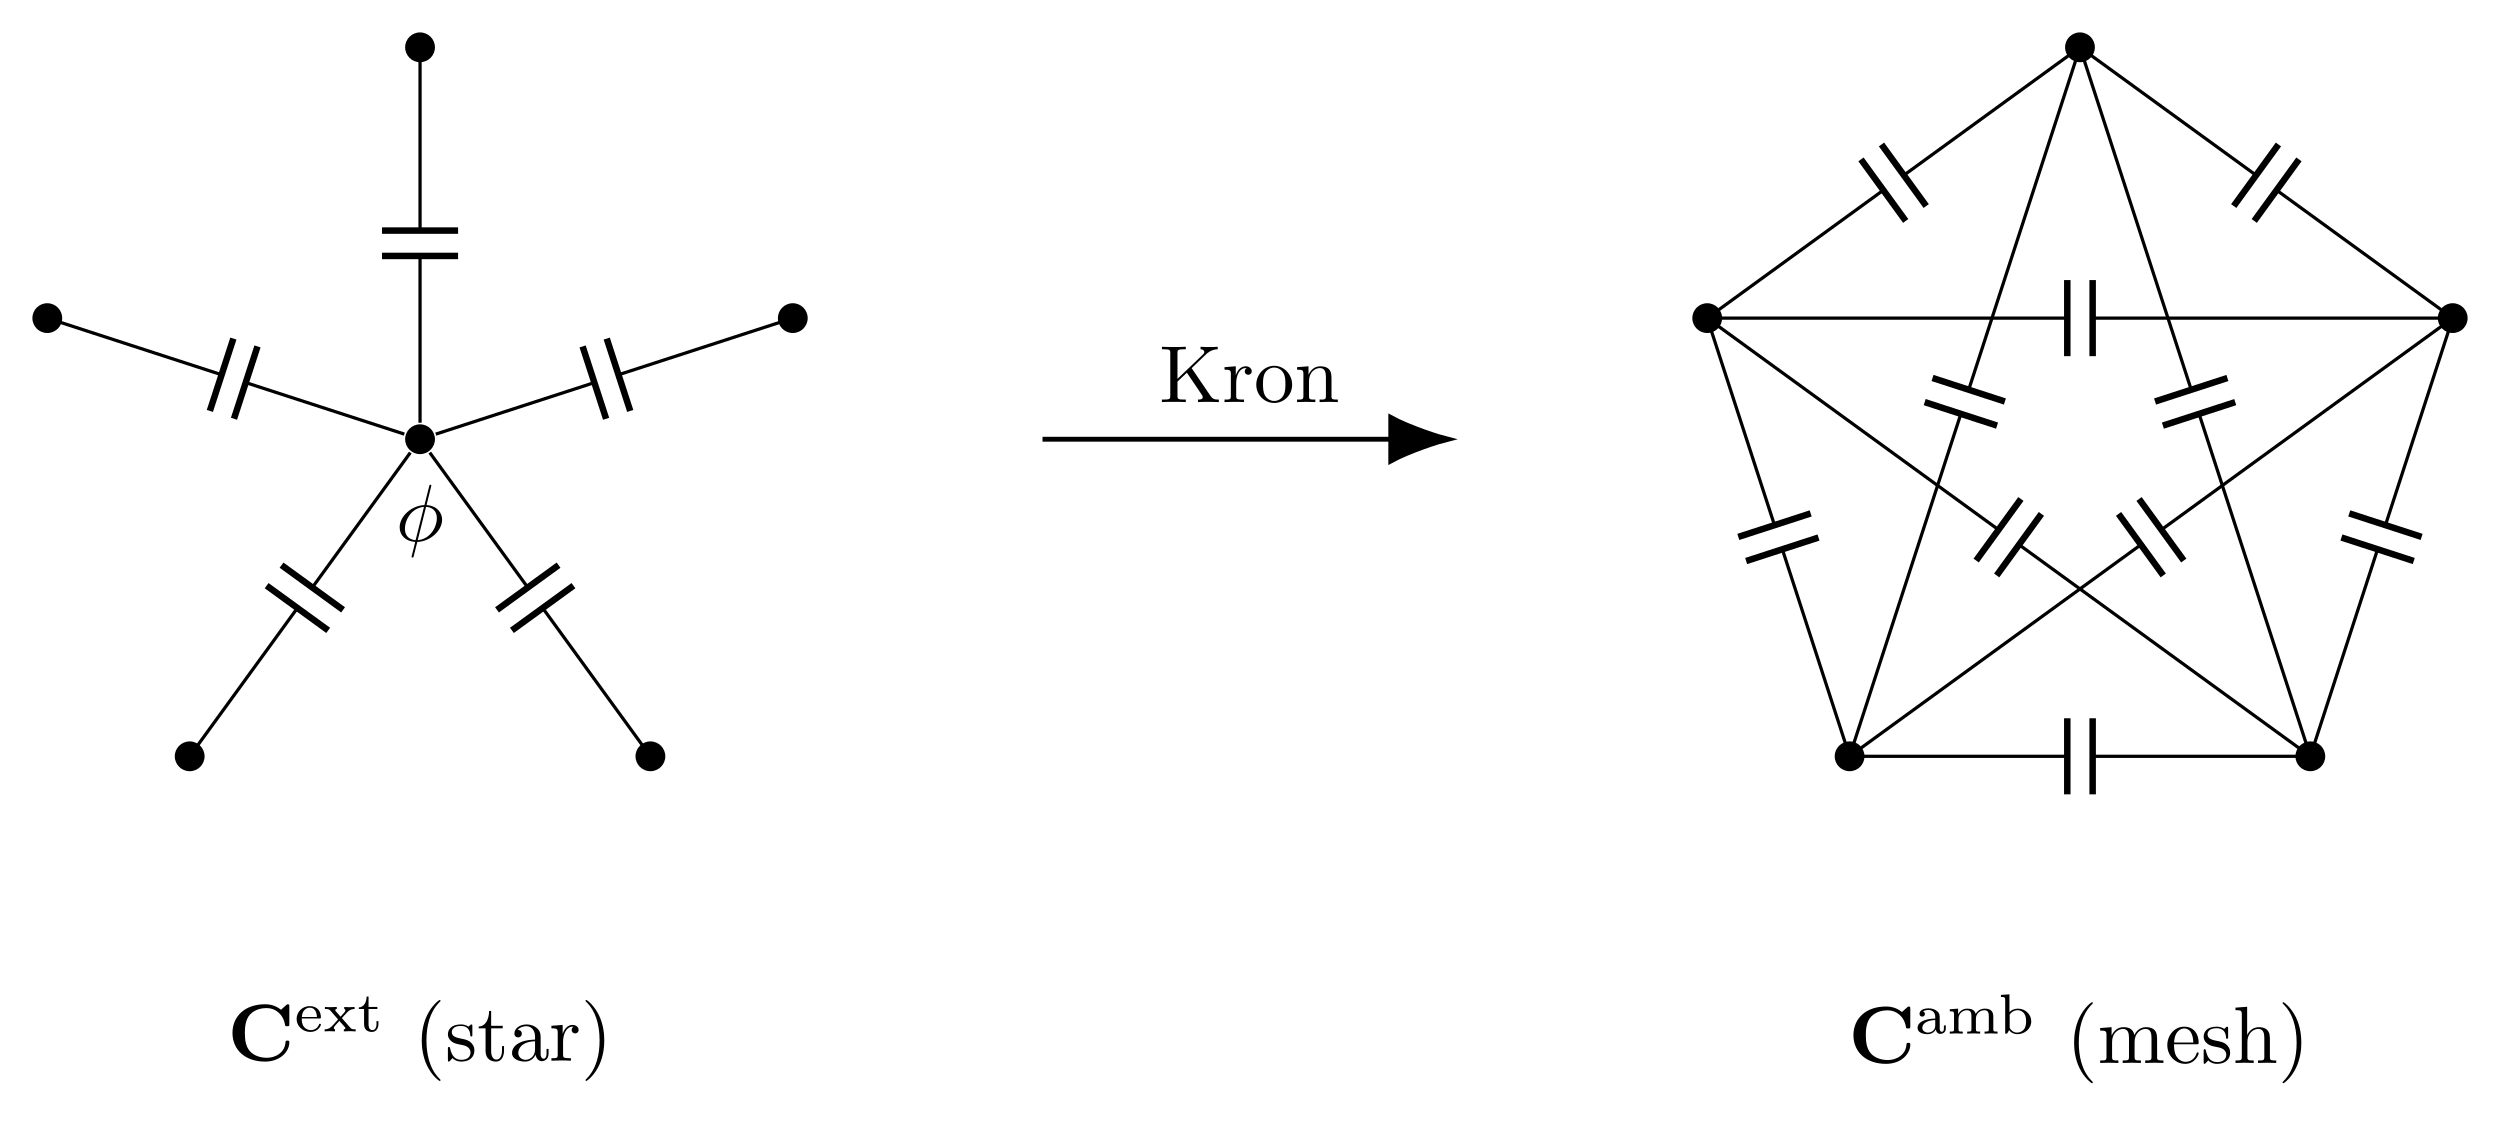
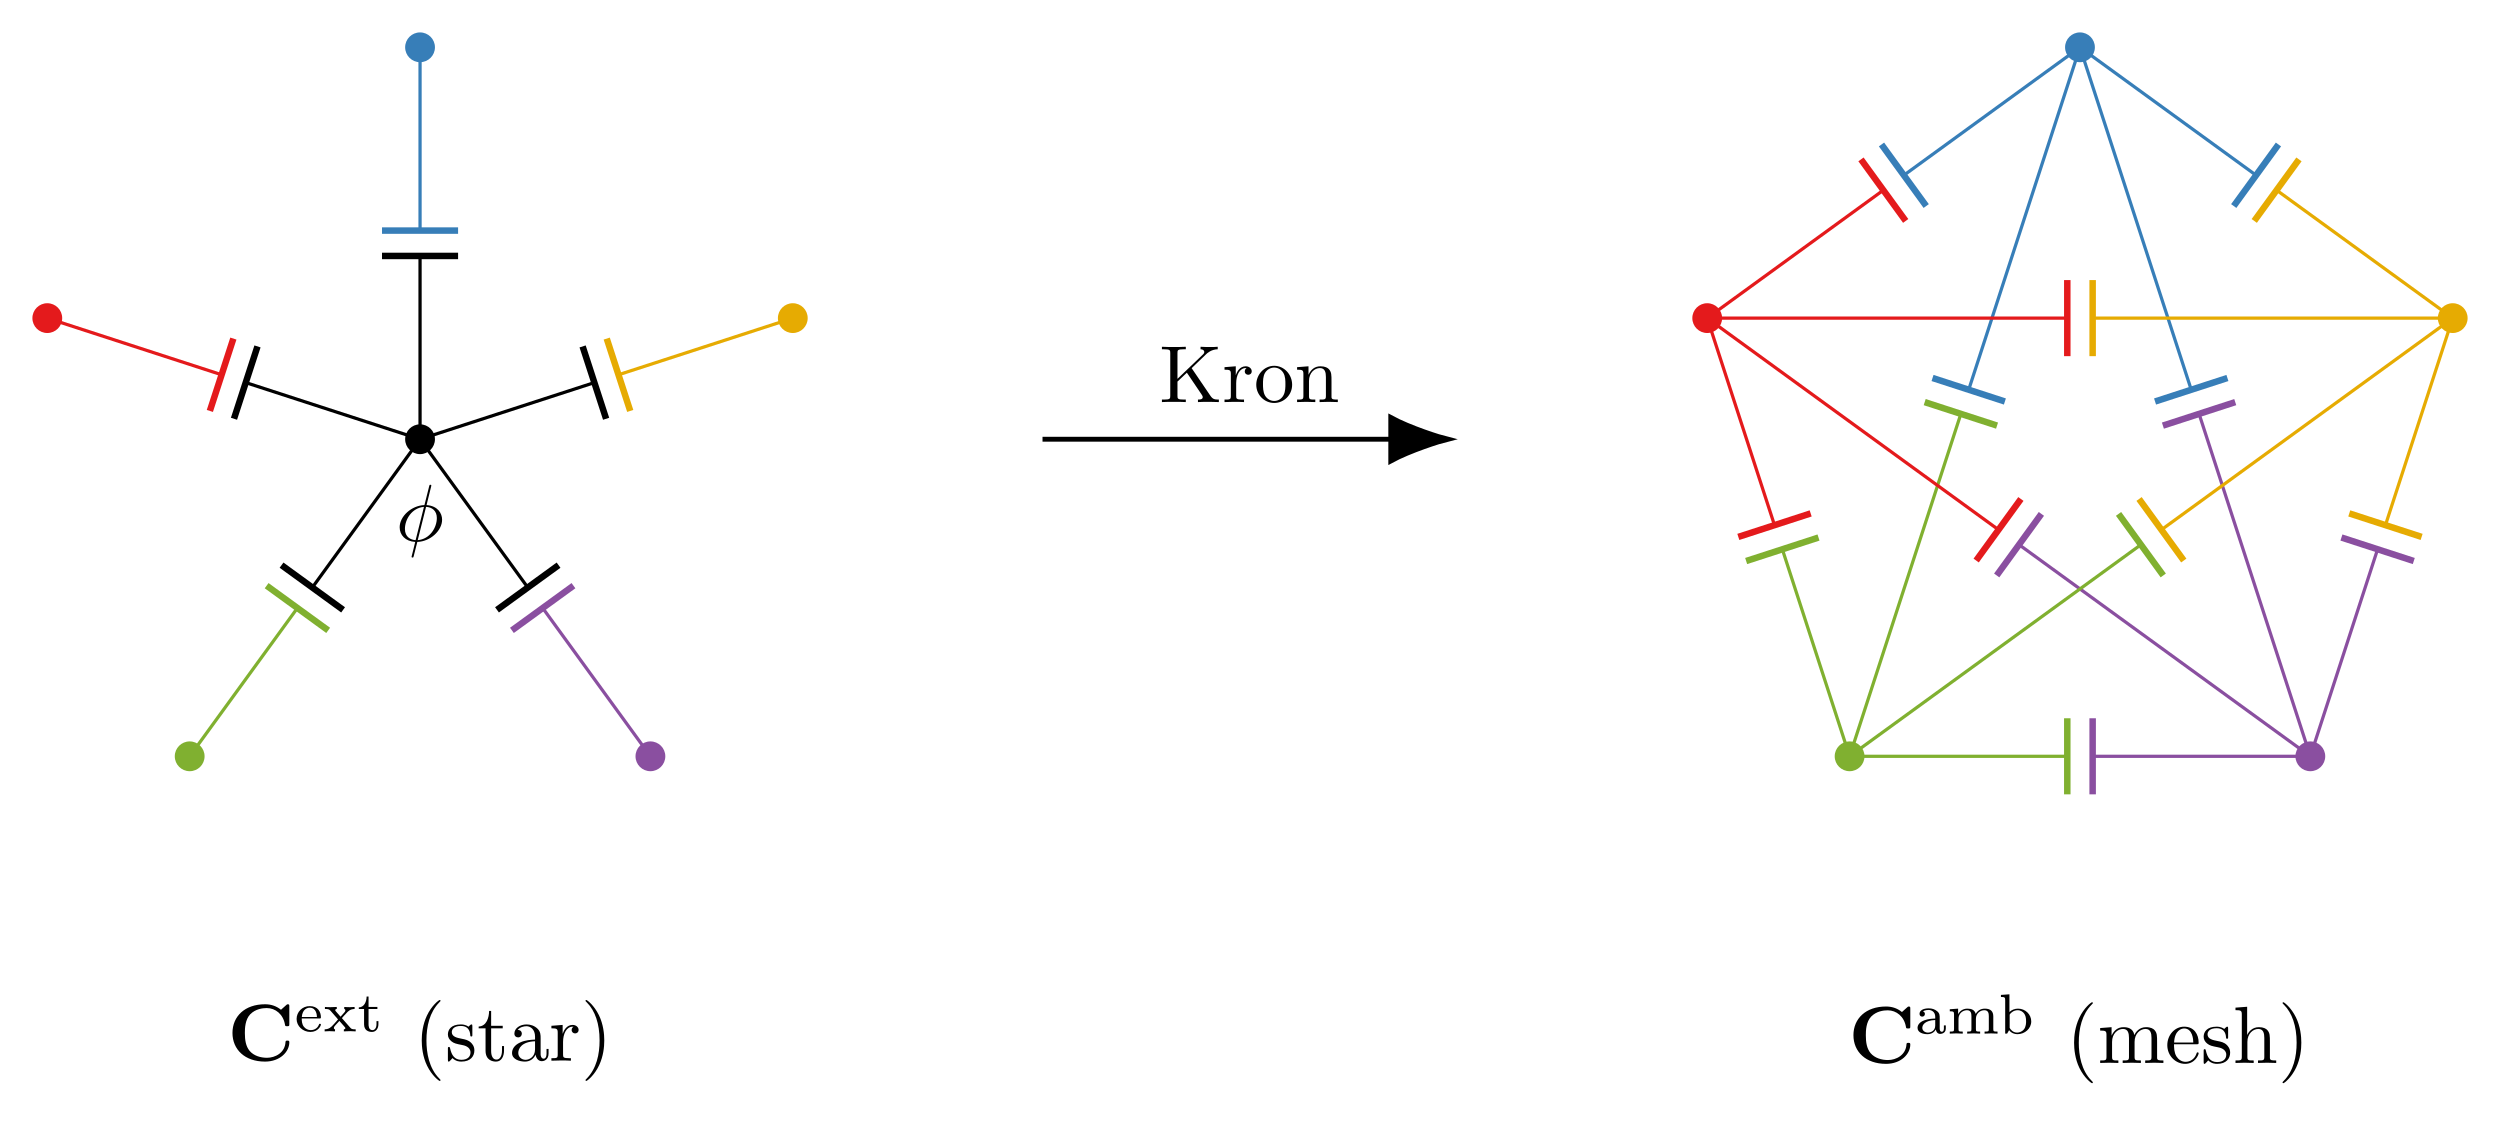
<svg xmlns="http://www.w3.org/2000/svg" xmlns:xlink="http://www.w3.org/1999/xlink" version="1.1" viewBox="0 0 307.389 140.487" class="circuit-svg" role="img" fill="currentColor">
  <defs>
+     <clipPath id="cap-kron-reduction-cp0">
+       <path d="M-118.434-140.17H221.728V29.911H-118.434Z" />
+     </clipPath>
+     <clipPath id="cap-kron-reduction-cp1">
+       <path d="M-118.434 29.911H221.728V199.992H-118.434Z" />
+     </clipPath>
+     <clipPath id="cap-kron-reduction-cp2">
+       <path d="M-185.58 155.76L-80.468-167.751L81.288-115.195L-23.824 208.316Z" />
+     </clipPath>
+     <clipPath id="cap-kron-reduction-cp3">
+       <path d="M-23.824 208.316L81.288-115.195L243.043-62.639L137.931 260.872Z" />
+     </clipPath>
+     <clipPath id="cap-kron-reduction-cp4">
+       <path d="M75.115 311.066L-200.083 111.129L-100.114-26.47L175.083 173.467Z" />
+     </clipPath>
+     <clipPath id="cap-kron-reduction-cp5">
+       <path d="M175.083 173.467L-100.114-26.47L-.146-164.068L275.052 35.868Z" />
+     </clipPath>
+     <clipPath id="cap-kron-reduction-cp6">
+       <path d="M303.376 111.13L28.178 311.066L-71.79 173.467L203.408-26.469Z" />
+     </clipPath>
+     <clipPath id="cap-kron-reduction-cp7">
+       <path d="M203.408-26.469L-71.79 173.467L-171.758 35.868L103.44-164.068Z" />
+     </clipPath>
+     <clipPath id="cap-kron-reduction-cp8">
+       <path d="M183.762-167.751L288.874 155.759L127.119 208.315L22.007-115.195Z" />
+     </clipPath>
+     <clipPath id="cap-kron-reduction-cp9">
+       <path d="M22.007-115.195L127.119 208.315L-34.636 260.871L-139.748-62.639Z" />
+     </clipPath>
+     <clipPath id="cap-kron-reduction-cp10">
+       <path d="M270.459-215.102L470.395 60.096L332.796 160.064L132.86-115.134Z" />
+     </clipPath>
+     <clipPath id="cap-kron-reduction-cp11">
+       <path d="M132.86-115.134L332.796 160.064L195.197 260.033L-4.739-15.165Z" />
+     </clipPath>
+     <clipPath id="cap-kron-reduction-cp12">
+       <path d="M132.382-164.907L455.893-59.795L403.337 101.96L79.826-3.151Z" />
+     </clipPath>
+     <clipPath id="cap-kron-reduction-cp13">
+       <path d="M79.826-3.151L403.337 101.96L350.781 263.716L27.27 158.604Z" />
+     </clipPath>
+     <clipPath id="cap-kron-reduction-cp14">
+       <path d="M55.595-59.795L379.106-164.907L431.661-3.152L108.151 101.96Z" />
+     </clipPath>
+     <clipPath id="cap-kron-reduction-cp15">
+       <path d="M108.151 101.96L431.661-3.152L484.217 158.603L160.707 263.715Z" />
+     </clipPath>
+     <clipPath id="cap-kron-reduction-cp16">
+       <path d="M41.092 60.096L241.028-215.101L378.627-115.133L178.691 160.065Z" />
+     </clipPath>
+     <clipPath id="cap-kron-reduction-cp17">
+       <path d="M178.691 160.065L378.627-115.133L516.226-15.165L316.29 260.033Z" />
+     </clipPath>
+     <clipPath id="cap-kron-reduction-cp18">
+       <path d="M4.352-43.143L327.863-148.26L380.422 13.495L56.911 118.612Z" />
+     </clipPath>
+     <clipPath id="cap-kron-reduction-cp19">
+       <path d="M56.911 118.612L380.422 13.495L432.98 175.25L109.469 280.367Z" />
+     </clipPath>
+     <clipPath id="cap-kron-reduction-cp20">
+       <path d="M9.424 103.679L209.365-171.514L346.962-71.543L147.02 203.65Z" />
+     </clipPath>
+     <clipPath id="cap-kron-reduction-cp21">
+       <path d="M147.02 203.65L346.962-71.543L484.558 28.428L284.617 303.62Z" />
+     </clipPath>
+     <clipPath id="cap-kron-reduction-cp22">
+       <path d="M85.663 209.195V-130.966H255.744V209.195Z" />
+     </clipPath>
+     <clipPath id="cap-kron-reduction-cp23">
+       <path d="M255.744 209.195V-130.966H425.825V209.195Z" />
+     </clipPath>
+     <clipPath id="cap-kron-reduction-cp24">
+       <path d="M85.663 263.073V-77.089H255.744V263.073Z" />
+     </clipPath>
+     <clipPath id="cap-kron-reduction-cp25">
+       <path d="M255.744 263.073V-77.089H425.825V263.073Z" />
+     </clipPath>
+     <clipPath id="cap-kron-reduction-cp26">
+       <path d="M226.871 303.62L26.93 28.428L164.526-71.543L364.468 203.65Z" />
+     </clipPath>
+     <clipPath id="cap-kron-reduction-cp27">
+       <path d="M364.468 203.65L164.526-71.543L302.123-171.514L502.064 103.679Z" />
+     </clipPath>
+     <clipPath id="cap-kron-reduction-cp28">
+       <path d="M402.019 280.367L78.508 175.25L131.066 13.495L454.577 118.612Z" />
+     </clipPath>
+     <clipPath id="cap-kron-reduction-cp29">
+       <path d="M454.577 118.612L131.066 13.495L183.625-148.26L507.136-43.143Z" />
+     </clipPath>
    <path id="cap-kron-reduction-g3-1" d="M3.297 2.39C3.297 2.361 3.297 2.341 3.127 2.171C1.882 .916 1.564-.966 1.564-2.49C1.564-4.223 1.942-5.956 3.167-7.201C3.297-7.321 3.297-7.341 3.297-7.37C3.297-7.44 3.257-7.47 3.197-7.47C3.098-7.47 2.201-6.793 1.614-5.528C1.106-4.432 .986-3.327 .986-2.49C.986-1.713 1.096-.508 1.643 .618C2.241 1.843 3.098 2.49 3.197 2.49C3.257 2.49 3.297 2.46 3.297 2.39Z" />
    <path id="cap-kron-reduction-g3-2" d="M2.878-2.49C2.878-3.267 2.769-4.472 2.221-5.598C1.623-6.823 .767-7.47 .667-7.47C.608-7.47 .568-7.43 .568-7.37C.568-7.341 .568-7.321 .757-7.141C1.733-6.155 2.301-4.572 2.301-2.49C2.301-.787 1.932 .966 .697 2.221C.568 2.341 .568 2.361 .568 2.39C.568 2.45 .608 2.49 .667 2.49C.767 2.49 1.663 1.813 2.251 .548C2.759-.548 2.878-1.653 2.878-2.49Z" />
    <path id="cap-kron-reduction-g3-3" d="M3.984-4.173L5.777-5.896C5.856-5.976 6.384-6.484 7.191-6.494V-6.803C6.932-6.773 6.613-6.773 6.345-6.773C5.986-6.773 5.418-6.773 5.08-6.803V-6.494C5.478-6.484 5.538-6.255 5.538-6.165C5.538-6.006 5.438-5.906 5.358-5.837L2.241-2.859V-6.026C2.241-6.384 2.261-6.494 3.028-6.494H3.267V-6.803C2.918-6.773 2.181-6.773 1.803-6.773S.677-6.773 .329-6.803V-6.494H.568C1.335-6.494 1.355-6.384 1.355-6.026V-.777C1.355-.418 1.335-.309 .568-.309H.329V0C.677-.03 1.414-.03 1.793-.03S2.918-.03 3.267 0V-.309H3.028C2.261-.309 2.241-.418 2.241-.777V-2.52L3.396-3.615L5.199-.946C5.259-.857 5.349-.727 5.349-.608C5.349-.309 4.96-.309 4.761-.309V0C5.109-.03 5.807-.03 6.185-.03C6.534-.03 6.912-.02 7.331 0V-.309C6.793-.309 6.584-.349 6.285-.787L3.984-4.173Z" />
    <path id="cap-kron-reduction-g3-4" d="M3.317-.757C3.357-.359 3.625 .06 4.094 .06C4.303 .06 4.91-.08 4.91-.886V-1.444H4.661V-.886C4.661-.309 4.412-.249 4.303-.249C3.974-.249 3.934-.697 3.934-.747V-2.739C3.934-3.157 3.934-3.546 3.576-3.914C3.187-4.303 2.689-4.462 2.211-4.462C1.394-4.462 .707-3.994 .707-3.337C.707-3.038 .906-2.868 1.165-2.868C1.444-2.868 1.623-3.068 1.623-3.327C1.623-3.446 1.574-3.775 1.116-3.785C1.384-4.133 1.872-4.243 2.191-4.243C2.679-4.243 3.247-3.855 3.247-2.968V-2.6C2.739-2.57 2.042-2.54 1.414-2.241C.667-1.902 .418-1.384 .418-.946C.418-.139 1.384 .11 2.012 .11C2.669 .11 3.127-.289 3.317-.757ZM3.247-2.39V-1.394C3.247-.448 2.53-.11 2.082-.11C1.594-.11 1.185-.458 1.185-.956C1.185-1.504 1.604-2.331 3.247-2.39Z" />
    <path id="cap-kron-reduction-g3-5" d="M1.116-2.51C1.175-3.994 2.012-4.243 2.351-4.243C3.376-4.243 3.476-2.898 3.476-2.51H1.116ZM1.106-2.301H3.884C4.104-2.301 4.133-2.301 4.133-2.51C4.133-3.496 3.596-4.462 2.351-4.462C1.195-4.462 .279-3.436 .279-2.191C.279-.857 1.325 .11 2.47 .11C3.685 .11 4.133-.996 4.133-1.185C4.133-1.285 4.054-1.305 4.004-1.305C3.914-1.305 3.894-1.245 3.874-1.165C3.526-.139 2.629-.139 2.53-.139C2.032-.139 1.633-.438 1.404-.807C1.106-1.285 1.106-1.942 1.106-2.301Z" />
    <path id="cap-kron-reduction-g3-6" d="M1.096-.757C1.096-.309 .986-.309 .319-.309V0C.667-.01 1.175-.03 1.444-.03C1.703-.03 2.221-.01 2.56 0V-.309C1.892-.309 1.783-.309 1.783-.757V-2.59C1.783-3.625 2.49-4.183 3.127-4.183C3.755-4.183 3.864-3.645 3.864-3.078V-.757C3.864-.309 3.755-.309 3.088-.309V0C3.436-.01 3.944-.03 4.213-.03C4.472-.03 4.99-.01 5.329 0V-.309C4.811-.309 4.562-.309 4.552-.608V-2.51C4.552-3.366 4.552-3.675 4.243-4.034C4.104-4.203 3.775-4.402 3.197-4.402C2.361-4.402 1.922-3.805 1.753-3.426V-6.912L.319-6.803V-6.494C1.016-6.494 1.096-6.424 1.096-5.936V-.757Z" />
    <path id="cap-kron-reduction-g3-7" d="M1.096-3.426V-.757C1.096-.309 .986-.309 .319-.309V0C.667-.01 1.175-.03 1.444-.03C1.703-.03 2.221-.01 2.56 0V-.309C1.892-.309 1.783-.309 1.783-.757V-2.59C1.783-3.625 2.49-4.183 3.127-4.183C3.755-4.183 3.864-3.645 3.864-3.078V-.757C3.864-.309 3.755-.309 3.088-.309V0C3.436-.01 3.944-.03 4.213-.03C4.472-.03 4.99-.01 5.329 0V-.309C4.661-.309 4.552-.309 4.552-.757V-2.59C4.552-3.625 5.259-4.183 5.896-4.183C6.524-4.183 6.633-3.645 6.633-3.078V-.757C6.633-.309 6.524-.309 5.856-.309V0C6.205-.01 6.713-.03 6.982-.03C7.241-.03 7.759-.01 8.097 0V-.309C7.58-.309 7.331-.309 7.321-.608V-2.51C7.321-3.366 7.321-3.675 7.012-4.034C6.872-4.203 6.544-4.402 5.966-4.402C5.129-4.402 4.691-3.805 4.522-3.426C4.382-4.293 3.645-4.402 3.197-4.402C2.47-4.402 2.002-3.974 1.723-3.357V-4.402L.319-4.293V-3.984C1.016-3.984 1.096-3.914 1.096-3.426Z" />
    <path id="cap-kron-reduction-g3-8" d="M1.096-3.426V-.757C1.096-.309 .986-.309 .319-.309V0C.667-.01 1.175-.03 1.444-.03C1.703-.03 2.221-.01 2.56 0V-.309C1.892-.309 1.783-.309 1.783-.757V-2.59C1.783-3.625 2.49-4.183 3.127-4.183C3.755-4.183 3.864-3.645 3.864-3.078V-.757C3.864-.309 3.755-.309 3.088-.309V0C3.436-.01 3.944-.03 4.213-.03C4.472-.03 4.99-.01 5.329 0V-.309C4.811-.309 4.562-.309 4.552-.608V-2.51C4.552-3.366 4.552-3.675 4.243-4.034C4.104-4.203 3.775-4.402 3.197-4.402C2.47-4.402 2.002-3.974 1.723-3.357V-4.402L.319-4.293V-3.984C1.016-3.984 1.096-3.914 1.096-3.426Z" />
    <path id="cap-kron-reduction-g3-9" d="M4.691-2.131C4.691-3.406 3.695-4.462 2.49-4.462C1.245-4.462 .279-3.376 .279-2.131C.279-.847 1.315 .11 2.48 .11C3.685 .11 4.691-.867 4.691-2.131ZM2.49-.139C2.062-.139 1.623-.349 1.355-.807C1.106-1.245 1.106-1.853 1.106-2.211C1.106-2.6 1.106-3.137 1.345-3.576C1.614-4.034 2.082-4.243 2.48-4.243C2.918-4.243 3.347-4.024 3.606-3.596S3.864-2.59 3.864-2.211C3.864-1.853 3.864-1.315 3.645-.876C3.426-.428 2.988-.139 2.49-.139Z" />
    <path id="cap-kron-reduction-g3-10" d="M1.663-3.307V-4.402L.279-4.293V-3.984C.976-3.984 1.056-3.914 1.056-3.426V-.757C1.056-.309 .946-.309 .279-.309V0C.667-.01 1.135-.03 1.414-.03C1.813-.03 2.281-.03 2.679 0V-.309H2.47C1.733-.309 1.713-.418 1.713-.777V-2.311C1.713-3.297 2.131-4.183 2.888-4.183C2.958-4.183 2.978-4.183 2.998-4.173C2.968-4.163 2.769-4.044 2.769-3.785C2.769-3.506 2.978-3.357 3.197-3.357C3.376-3.357 3.625-3.476 3.625-3.795S3.317-4.402 2.888-4.402C2.161-4.402 1.803-3.735 1.663-3.307Z" />
    <path id="cap-kron-reduction-g3-11" d="M2.072-1.932C2.291-1.892 3.108-1.733 3.108-1.016C3.108-.508 2.759-.11 1.982-.11C1.145-.11 .787-.677 .598-1.524C.568-1.653 .558-1.693 .458-1.693C.329-1.693 .329-1.623 .329-1.444V-.129C.329 .04 .329 .11 .438 .11C.488 .11 .498 .1 .687-.09C.707-.11 .707-.129 .886-.319C1.325 .1 1.773 .11 1.982 .11C3.127 .11 3.586-.558 3.586-1.275C3.586-1.803 3.287-2.102 3.167-2.221C2.839-2.54 2.45-2.619 2.032-2.699C1.474-2.809 .807-2.938 .807-3.516C.807-3.864 1.066-4.273 1.922-4.273C3.018-4.273 3.068-3.376 3.088-3.068C3.098-2.978 3.187-2.978 3.207-2.978C3.337-2.978 3.337-3.028 3.337-3.217V-4.223C3.337-4.392 3.337-4.462 3.227-4.462C3.177-4.462 3.157-4.462 3.028-4.343C2.998-4.303 2.898-4.213 2.859-4.183C2.48-4.462 2.072-4.462 1.922-4.462C.707-4.462 .329-3.795 .329-3.237C.329-2.888 .488-2.61 .757-2.39C1.076-2.131 1.355-2.072 2.072-1.932Z" />
    <path id="cap-kron-reduction-g3-12" d="M1.723-3.984H3.147V-4.293H1.723V-6.125H1.474C1.464-5.309 1.165-4.243 .189-4.203V-3.984H1.036V-1.235C1.036-.01 1.962 .11 2.321 .11C3.028 .11 3.307-.598 3.307-1.235V-1.803H3.058V-1.255C3.058-.518 2.759-.139 2.39-.139C1.723-.139 1.723-1.046 1.723-1.215V-3.984Z" />
    <path id="cap-kron-reduction-g2-1" d="M3.109-1.868C3.109-2.237 3.109-2.502 2.788-2.76C2.502-2.997 2.168-3.109 1.756-3.109C1.094-3.109 .627-2.858 .627-2.433C.627-2.209 .781-2.091 .962-2.091C1.15-2.091 1.289-2.23 1.289-2.419C1.289-2.537 1.234-2.683 1.046-2.739C1.296-2.913 1.701-2.913 1.742-2.913C2.133-2.913 2.558-2.656 2.558-2.07V-1.854C2.175-1.84 1.715-1.819 1.206-1.631C.579-1.401 .383-1.018 .383-.704C.383-.105 1.108 .07 1.603 .07C2.161 .07 2.488-.244 2.635-.516C2.663-.23 2.851 .035 3.171 .035C3.185 .035 3.861 .035 3.861-.627V-1.011H3.624V-.634C3.624-.565 3.624-.23 3.367-.23S3.109-.558 3.109-.648V-1.868ZM2.558-.983C2.558-.314 1.973-.125 1.659-.125C1.303-.125 .969-.362 .969-.704C.969-1.087 1.303-1.624 2.558-1.673V-.983Z" />
    <path id="cap-kron-reduction-g2-2" d="M1.387-4.837L.342-4.761V-4.51C.815-4.51 .864-4.454 .864-4.105V0H1.101L1.345-.425C1.61-.077 1.993 .07 2.363 .07C3.283 .07 4.07-.62 4.07-1.506C4.07-2.356 3.353-3.074 2.439-3.074C2.021-3.074 1.638-2.906 1.387-2.656V-4.837ZM1.415-2.335C1.61-2.656 1.986-2.879 2.405-2.879C2.795-2.879 3.074-2.656 3.213-2.446C3.353-2.244 3.436-1.973 3.436-1.512C3.436-1.352 3.436-.829 3.15-.502C2.872-.188 2.53-.125 2.328-.125C1.77-.125 1.492-.565 1.415-.711V-2.335Z" />
    <path id="cap-kron-reduction-g2-3" d="M3.067-1.589C3.213-1.589 3.262-1.589 3.262-1.742C3.262-2.356 2.92-3.109 1.882-3.109C.969-3.109 .272-2.384 .272-1.526C.272-.641 1.046 .07 1.973 .07C2.913 .07 3.262-.683 3.262-.836C3.262-.864 3.248-.934 3.143-.934C3.053-.934 3.039-.892 3.018-.822C2.802-.258 2.272-.153 2.021-.153C1.694-.153 1.38-.3 1.171-.565C.913-.892 .906-1.317 .906-1.589H3.067ZM.913-1.77C.99-2.753 1.617-2.913 1.882-2.913C2.739-2.913 2.767-1.945 2.774-1.77H.913Z" />
    <path id="cap-kron-reduction-g2-4" d="M5.729-2.112C5.729-2.718 5.43-3.074 4.684-3.074C4.133-3.074 3.757-2.774 3.569-2.426C3.429-2.92 3.053-3.074 2.544-3.074C1.973-3.074 1.603-2.76 1.408-2.398H1.401V-3.074L.376-2.997V-2.746C.843-2.746 .899-2.697 .899-2.356V-.551C.899-.251 .829-.251 .376-.251V0C.39 0 .878-.028 1.171-.028C1.429-.028 1.91-.007 1.973 0V-.251C1.519-.251 1.45-.251 1.45-.551V-1.805C1.45-2.537 2.028-2.879 2.488-2.879C2.976-2.879 3.039-2.495 3.039-2.14V-.551C3.039-.251 2.969-.251 2.516-.251V0C2.53 0 3.018-.028 3.311-.028C3.569-.028 4.05-.007 4.112 0V-.251C3.659-.251 3.59-.251 3.59-.551V-1.805C3.59-2.537 4.168-2.879 4.628-2.879C5.116-2.879 5.179-2.495 5.179-2.14V-.551C5.179-.251 5.109-.251 4.656-.251V0C4.67 0 5.158-.028 5.451-.028C5.708-.028 6.189-.007 6.252 0V-.251C5.799-.251 5.729-.251 5.729-.551V-2.112Z" />
    <path id="cap-kron-reduction-g2-5" d="M1.401-2.753H2.488V-3.004H1.401V-4.287H1.164C1.157-3.659 .871-2.969 .202-2.948V-2.753H.85V-.871C.85-.091 1.436 .07 1.826 .07C2.293 .07 2.614-.328 2.614-.878V-1.262H2.377V-.885C2.377-.411 2.154-.153 1.882-.153C1.401-.153 1.401-.739 1.401-.864V-2.753Z" />
    <path id="cap-kron-reduction-g2-6" d="M2.363-1.561C2.356-1.568 2.307-1.624 2.307-1.631C2.307-1.652 2.767-2.147 2.83-2.209C3.074-2.481 3.318-2.746 3.868-2.753V-3.004C3.673-2.99 3.471-2.976 3.283-2.976C3.074-2.976 2.802-2.983 2.593-3.004V-2.753C2.711-2.732 2.732-2.656 2.732-2.593C2.732-2.579 2.732-2.474 2.628-2.356L2.14-1.805L1.561-2.467C1.492-2.544 1.485-2.579 1.485-2.607C1.485-2.711 1.582-2.753 1.673-2.753V-3.004C1.415-2.983 1.15-2.976 .892-2.976C.683-2.976 .418-2.983 .216-3.004V-2.753C.537-2.753 .718-2.753 .899-2.544L1.77-1.54C1.777-1.533 1.826-1.478 1.826-1.471C1.826-1.45 1.303-.878 1.234-.802C.976-.523 .739-.265 .181-.251V0C.39-.014 .544-.028 .76-.028C.969-.028 1.248-.021 1.457 0V-.251C1.373-.265 1.317-.314 1.317-.411C1.317-.544 1.394-.634 1.506-.753L1.993-1.289L2.6-.599C2.732-.453 2.732-.439 2.732-.397C2.732-.258 2.572-.251 2.544-.251V0C2.607-.007 3.109-.028 3.332-.028S3.778-.021 4.001 0V-.251C3.534-.251 3.478-.293 3.318-.474L2.363-1.561Z" />
    <path id="cap-kron-reduction-g1-1" d="M7.629-6.663C7.629-6.852 7.629-6.942 7.45-6.942C7.36-6.942 7.341-6.922 7.261-6.852L6.603-6.265C5.986-6.763 5.319-6.942 4.641-6.942C2.161-6.942 .637-5.458 .637-3.416S2.161 .11 4.641 .11C6.504 .11 7.629-1.116 7.629-2.261C7.629-2.46 7.56-2.47 7.39-2.47C7.261-2.47 7.171-2.47 7.161-2.301C7.092-.966 5.886-.359 4.88-.359C4.104-.359 3.267-.598 2.749-1.205C2.281-1.773 2.161-2.52 2.161-3.416C2.161-3.974 2.191-5.05 2.819-5.707C3.466-6.364 4.333-6.474 4.851-6.474C5.926-6.474 6.872-5.717 7.092-4.452C7.121-4.263 7.131-4.243 7.36-4.243C7.619-4.243 7.629-4.263 7.629-4.522V-6.663Z" />
    <path id="cap-kron-reduction-g0-1" d="M4.353-6.673C4.353-6.693 4.382-6.803 4.382-6.813S4.382-6.912 4.263-6.912C4.163-6.912 4.153-6.882 4.113-6.713L3.536-4.412C1.952-4.362 .488-3.038 .488-1.683C.488-.737 1.185 .05 2.4 .12C2.321 .428 2.251 .747 2.171 1.056C2.052 1.524 1.952 1.902 1.952 1.932C1.952 2.032 2.022 2.042 2.072 2.042S2.141 2.032 2.171 2.002C2.191 1.982 2.251 1.743 2.281 1.604L2.659 .12C4.263 .07 5.707-1.275 5.707-2.61C5.707-3.396 5.179-4.313 3.795-4.412L4.353-6.673ZM2.45-.1C1.853-.129 1.135-.478 1.135-1.474C1.135-2.669 1.992-4.064 3.476-4.193L2.45-.1ZM3.735-4.193C4.492-4.153 5.06-3.695 5.06-2.819C5.06-1.643 4.203-.219 2.709-.1L3.735-4.193Z" />
  </defs>
  <g id="cap-kron-reduction-page1">
+     <path d="M53.479 5.817C53.479 4.805 52.659 3.985 51.647 3.985S49.815 4.805 49.815 5.817C49.815 6.828 50.635 7.648 51.647 7.648S53.479 6.828 53.479 5.817Z" fill="#377eb8" />
+     <path d="M7.647 39.115C7.647 38.103 6.827 37.283 5.816 37.283C4.804 37.283 3.984 38.103 3.984 39.115C3.984 40.126 4.804 40.946 5.816 40.946C6.827 40.946 7.647 40.126 7.647 39.115Z" fill="#e41a1c" />
+     <path d="M25.154 92.992C25.154 91.98 24.334 91.16 23.322 91.16C22.311 91.16 21.49 91.98 21.49 92.992C21.49 94.004 22.311 94.824 23.322 94.824C24.334 94.824 25.154 94.004 25.154 92.992Z" fill="#80b030" />
+     <path d="M81.804 92.992C81.804 91.98 80.983 91.16 79.972 91.16C78.96 91.16 78.14 91.98 78.14 92.992C78.14 94.004 78.96 94.824 79.972 94.824C80.983 94.824 81.804 94.004 81.804 92.992Z" fill="#8a4fa0" />
+     <path d="M99.31 39.115C99.31 38.103 98.49 37.283 97.478 37.283C96.467 37.283 95.647 38.103 95.647 39.115C95.647 40.126 96.467 40.946 97.478 40.946C98.49 40.946 99.31 40.126 99.31 39.115Z" fill="#e6ab02" />
+     <g clip-path="url(#cap-kron-reduction-cp0)">
+       <path d="M51.647 5.817V28.352M51.647 31.47V54.006" stroke="#377eb8" fill="none" stroke-width=".399" stroke-miterlimit="10" />
+       <path d="M56.324 28.352H46.97M56.324 31.47H46.97" stroke="#377eb8" fill="none" stroke-width=".797" stroke-miterlimit="10" />
+     </g>
+     <g clip-path="url(#cap-kron-reduction-cp1)">
+       <path d="M51.647 5.817V28.352M51.647 31.47V54.006" stroke="currentColor" fill="none" stroke-width=".399" stroke-miterlimit="10" />
+       <path d="M56.324 28.352H46.97M56.324 31.47H46.97" stroke="currentColor" fill="none" stroke-width=".797" stroke-miterlimit="10" />
+     </g>
+     <g clip-path="url(#cap-kron-reduction-cp2)">
+       <path d="M5.816 39.115L27.249 46.079M30.214 47.042L51.647 54.006" stroke="#e41a1c" fill="none" stroke-width=".399" stroke-miterlimit="10" />
+       <path d="M28.694 41.63L25.803 50.527M31.659 42.594L28.769 51.49" stroke="#e41a1c" fill="none" stroke-width=".797" stroke-miterlimit="10" />
+     </g>
+     <g clip-path="url(#cap-kron-reduction-cp3)">
+       <path d="M5.816 39.115L27.249 46.079M30.214 47.042L51.647 54.006" stroke="currentColor" fill="none" stroke-width=".399" stroke-miterlimit="10" />
+       <path d="M28.694 41.63L25.803 50.527M31.659 42.594L28.769 51.49" stroke="currentColor" fill="none" stroke-width=".797" stroke-miterlimit="10" />
+     </g>
+     <g clip-path="url(#cap-kron-reduction-cp4)">
+       <path d="M23.322 92.992L36.568 74.76M38.401 72.238L51.647 54.006" stroke="#80b030" fill="none" stroke-width=".399" stroke-miterlimit="10" />
+       <path d="M32.784 72.011L40.352 77.509M34.617 69.489L42.185 74.987" stroke="#80b030" fill="none" stroke-width=".797" stroke-miterlimit="10" />
+     </g>
+     <g clip-path="url(#cap-kron-reduction-cp5)">
+       <path d="M23.322 92.992L36.568 74.76M38.401 72.238L51.647 54.006" stroke="currentColor" fill="none" stroke-width=".399" stroke-miterlimit="10" />
+       <path d="M32.784 72.011L40.352 77.509M34.617 69.489L42.185 74.987" stroke="currentColor" fill="none" stroke-width=".797" stroke-miterlimit="10" />
+     </g>
+     <g clip-path="url(#cap-kron-reduction-cp6)">
+       <path d="M79.972 92.992L66.726 74.76M64.893 72.238L51.647 54.006" stroke="#8a4fa0" fill="none" stroke-width=".399" stroke-miterlimit="10" />
+       <path d="M62.942 77.509L70.51 72.011M61.109 74.987L68.677 69.489" stroke="#8a4fa0" fill="none" stroke-width=".797" stroke-miterlimit="10" />
+     </g>
+     <g clip-path="url(#cap-kron-reduction-cp7)">
+       <path d="M79.972 92.992L66.726 74.76M64.893 72.238L51.647 54.006" stroke="currentColor" fill="none" stroke-width=".399" stroke-miterlimit="10" />
+       <path d="M62.942 77.509L70.51 72.011M61.109 74.987L68.677 69.489" stroke="currentColor" fill="none" stroke-width=".797" stroke-miterlimit="10" />
+     </g>
+     <g clip-path="url(#cap-kron-reduction-cp8)">
+       <path d="M97.478 39.115L76.045 46.079M73.08 47.042L51.647 54.006" stroke="#e6ab02" fill="none" stroke-width=".399" stroke-miterlimit="10" />
+       <path d="M77.491 50.527L74.6 41.63M74.525 51.49L71.635 42.594" stroke="#e6ab02" fill="none" stroke-width=".797" stroke-miterlimit="10" />
+     </g>
+     <g clip-path="url(#cap-kron-reduction-cp9)">
+       <path d="M97.478 39.115L76.045 46.079M73.08 47.042L51.647 54.006" stroke="currentColor" fill="none" stroke-width=".399" stroke-miterlimit="10" />
+       <path d="M77.491 50.527L74.6 41.63M74.525 51.49L71.635 42.594" stroke="currentColor" fill="none" stroke-width=".797" stroke-miterlimit="10" />
+     </g>
    <path d="M53.479 54.006C53.479 52.994 52.659 52.174 51.647 52.174S49.815 52.994 49.815 54.006S50.635 55.838 51.647 55.838S53.479 55.018 53.479 54.006Z" />
-     <g transform="matrix(.999739 0 0 .999739 0 140.487)">
-       <use x="48.666" y="-73.993" xlink:href="#cap-kron-reduction-g0-1" />
-     </g>
-     <path d="M53.479 5.817C53.479 4.805 52.659 3.985 51.647 3.985S49.815 4.805 49.815 5.817C49.815 6.828 50.635 7.648 51.647 7.648S53.479 6.828 53.479 5.817Z" />
-     <path d="M7.647 39.115C7.647 38.103 6.827 37.283 5.816 37.283C4.804 37.283 3.984 38.103 3.984 39.115C3.984 40.126 4.804 40.946 5.816 40.946C6.827 40.946 7.647 40.126 7.647 39.115Z" />
-     <path d="M25.154 92.992C25.154 91.98 24.334 91.16 23.322 91.16C22.311 91.16 21.49 91.98 21.49 92.992C21.49 94.004 22.311 94.824 23.322 94.824C24.334 94.824 25.154 94.004 25.154 92.992Z" />
-     <path d="M81.804 92.992C81.804 91.98 80.983 91.16 79.972 91.16C78.96 91.16 78.14 91.98 78.14 92.992C78.14 94.004 78.96 94.824 79.972 94.824C80.983 94.824 81.804 94.004 81.804 92.992Z" />
-     <path d="M99.31 39.115C99.31 38.103 98.49 37.283 97.478 37.283C96.467 37.283 95.647 38.103 95.647 39.115C95.647 40.126 96.467 40.946 97.478 40.946C98.49 40.946 99.31 40.126 99.31 39.115Z" />
-     <path d="M51.647 5.817V28.352M51.647 31.47V51.975" stroke="currentColor" fill="none" stroke-width=".399" stroke-miterlimit="10" />
-     <path d="M56.324 28.352H46.97M56.324 31.47H46.97" stroke="currentColor" fill="none" stroke-width=".797" stroke-miterlimit="10" />
-     <path d="M5.816 39.115L27.249 46.079M30.214 47.042L49.715 53.378" stroke="currentColor" fill="none" stroke-width=".399" stroke-miterlimit="10" />
-     <path d="M28.694 41.63L25.803 50.527M31.659 42.594L28.769 51.49" stroke="currentColor" fill="none" stroke-width=".797" stroke-miterlimit="10" />
-     <path d="M23.322 92.992L36.568 74.76M38.401 72.238L50.453 55.649" stroke="currentColor" fill="none" stroke-width=".399" stroke-miterlimit="10" />
-     <path d="M32.784 72.011L40.352 77.509M34.617 69.489L42.185 74.987" stroke="currentColor" fill="none" stroke-width=".797" stroke-miterlimit="10" />
-     <path d="M79.972 92.992L66.726 74.76M64.893 72.238L52.841 55.649" stroke="currentColor" fill="none" stroke-width=".399" stroke-miterlimit="10" />
-     <path d="M62.942 77.509L70.51 72.011M61.109 74.987L68.677 69.489" stroke="currentColor" fill="none" stroke-width=".797" stroke-miterlimit="10" />
-     <path d="M97.478 39.115L76.045 46.079M73.08 47.042L53.579 53.378" stroke="currentColor" fill="none" stroke-width=".399" stroke-miterlimit="10" />
-     <path d="M77.491 50.527L74.6 41.63M74.525 51.49L71.635 42.594" stroke="currentColor" fill="none" stroke-width=".797" stroke-miterlimit="10" />
-     <g transform="matrix(.999739 0 0 .999739 0 140.487)">
+     <g transform="matrix(.999739 0 0 .999739 -.000999 140.487)">
+       <use x="48.667" y="-73.993" xlink:href="#cap-kron-reduction-g0-1" />
+     </g>
+     <g transform="matrix(.999739 0 0 .999739 -.001001 140.487)">
      <use x="27.955" y="-10.07" xlink:href="#cap-kron-reduction-g1-1" />
    </g>
-     <g transform="matrix(.999455 0 0 .999455 0 140.487)">
-       <use x="36.216" y="-13.681" xlink:href="#cap-kron-reduction-g2-3" />
-       <use x="39.757" y="-13.681" xlink:href="#cap-kron-reduction-g2-6" />
-       <use x="43.939" y="-13.681" xlink:href="#cap-kron-reduction-g2-5" />
-     </g>
-     <g transform="matrix(.999739 0 0 .999739 0 140.487)">
+     <g transform="matrix(.999455 0 0 .999455 -.001001 140.487)">
+       <use x="36.217" y="-13.681" xlink:href="#cap-kron-reduction-g2-3" />
+       <use x="39.758" y="-13.681" xlink:href="#cap-kron-reduction-g2-6" />
+       <use x="43.94" y="-13.681" xlink:href="#cap-kron-reduction-g2-5" />
+     </g>
+     <g transform="matrix(.999739 0 0 .999739 -.001001 140.487)">
      <use x="50.884" y="-10.07" xlink:href="#cap-kron-reduction-g3-1" />
      <use x="54.758" y="-10.07" xlink:href="#cap-kron-reduction-g3-11" />
      <use x="58.682" y="-10.07" xlink:href="#cap-kron-reduction-g3-12" />
      <use x="62.557" y="-10.07" xlink:href="#cap-kron-reduction-g3-4" />
      <use x="67.537" y="-10.07" xlink:href="#cap-kron-reduction-g3-10" />
      <use x="71.441" y="-10.07" xlink:href="#cap-kron-reduction-g3-2" />
    </g>
    <path d="M128.183 54.006H171.002" stroke="currentColor" fill="none" stroke-width=".598" stroke-miterlimit="10" />
    <path d="M177.975 54.006C177.119 53.798 173.355 52.62 171.002 51.337V56.675C173.355 55.392 177.119 54.214 177.975 54.006Z" />
    <path d="M177.975 54.006C177.119 53.798 173.355 52.62 171.002 51.337V56.675C173.355 55.392 177.119 54.214 177.975 54.006Z" stroke="currentColor" fill="none" stroke-width=".598" stroke-miterlimit="10" />
-     <g transform="matrix(.999739 0 0 .999739 0 140.487)">
+     <g transform="matrix(.999739 0 0 .999739 -.000992 140.487)">
      <use x="142.574" y="-91.073" xlink:href="#cap-kron-reduction-g3-3" />
      <use x="150.323" y="-91.073" xlink:href="#cap-kron-reduction-g3-10" />
      <use x="154.227" y="-91.073" xlink:href="#cap-kron-reduction-g3-9" />
      <use x="159.207" y="-91.073" xlink:href="#cap-kron-reduction-g3-8" />
    </g>
-     <path d="M257.576 5.817C257.576 4.805 256.756 3.985 255.744 3.985S253.912 4.805 253.912 5.817C253.912 6.828 254.732 7.648 255.744 7.648S257.576 6.828 257.576 5.817Z" />
-     <path d="M211.744 39.115C211.744 38.103 210.924 37.283 209.913 37.283C208.901 37.283 208.081 38.103 208.081 39.115C208.081 40.126 208.901 40.946 209.913 40.946C210.924 40.946 211.744 40.126 211.744 39.115Z" />
-     <path d="M229.251 92.992C229.251 91.98 228.431 91.16 227.419 91.16C226.408 91.16 225.587 91.98 225.587 92.992C225.587 94.004 226.408 94.824 227.419 94.824C228.431 94.824 229.251 94.004 229.251 92.992Z" />
-     <path d="M285.9 92.992C285.9 91.98 285.08 91.16 284.069 91.16C283.057 91.16 282.237 91.98 282.237 92.992C282.237 94.004 283.057 94.824 284.069 94.824C285.08 94.824 285.9 94.004 285.9 92.992Z" />
-     <path d="M303.407 39.115C303.407 38.103 302.587 37.283 301.575 37.283C300.564 37.283 299.743 38.103 299.743 39.115C299.743 40.126 300.564 40.946 301.575 40.946C302.587 40.946 303.407 40.126 303.407 39.115Z" />
-     <path d="M255.744 5.817L234.09 21.549M231.567 23.382L209.913 39.115" stroke="currentColor" fill="none" stroke-width=".399" stroke-miterlimit="10" />
-     <path d="M236.839 25.333L231.34 17.765M234.316 27.166L228.818 19.598" stroke="currentColor" fill="none" stroke-width=".797" stroke-miterlimit="10" />
-     <path d="M255.744 5.817L242.063 47.922M241.1 50.887L227.419 92.992" stroke="currentColor" fill="none" stroke-width=".399" stroke-miterlimit="10" />
-     <path d="M246.512 49.367L237.615 46.476M245.548 52.332L236.651 49.442" stroke="currentColor" fill="none" stroke-width=".797" stroke-miterlimit="10" />
-     <path d="M255.744 5.817L269.425 47.922M270.388 50.887L284.069 92.992" stroke="currentColor" fill="none" stroke-width=".399" stroke-miterlimit="10" />
-     <path d="M273.873 46.476L264.976 49.367M274.836 49.442L265.94 52.332" stroke="currentColor" fill="none" stroke-width=".797" stroke-miterlimit="10" />
-     <path d="M255.744 5.817L277.398 21.549M279.921 23.382L301.575 39.115" stroke="currentColor" fill="none" stroke-width=".399" stroke-miterlimit="10" />
-     <path d="M280.147 17.765L274.649 25.333M282.67 19.598L277.172 27.166" stroke="currentColor" fill="none" stroke-width=".797" stroke-miterlimit="10" />
-     <path d="M209.913 39.115L218.184 64.571M219.148 67.536L227.419 92.992" stroke="currentColor" fill="none" stroke-width=".399" stroke-miterlimit="10" />
-     <path d="M222.632 63.125L213.736 66.016M223.596 66.091L214.699 68.981" stroke="currentColor" fill="none" stroke-width=".797" stroke-miterlimit="10" />
-     <path d="M209.913 39.115L245.729 65.137M248.252 66.97L284.069 92.992" stroke="currentColor" fill="none" stroke-width=".399" stroke-miterlimit="10" />
-     <path d="M248.479 61.353L242.98 68.921M251.001 63.186L245.503 70.754" stroke="currentColor" fill="none" stroke-width=".797" stroke-miterlimit="10" />
-     <path d="M209.913 39.115L254.185 39.115M257.303 39.115L301.575 39.115" stroke="currentColor" fill="none" stroke-width=".399" stroke-miterlimit="10" />
-     <path d="M254.185 34.437V43.792M257.303 34.437V43.792" stroke="currentColor" fill="none" stroke-width=".797" stroke-miterlimit="10" />
-     <path d="M227.419 92.992L254.185 92.992M257.303 92.992L284.069 92.992" stroke="currentColor" fill="none" stroke-width=".399" stroke-miterlimit="10" />
-     <path d="M254.185 88.315V97.669M257.303 88.315V97.669" stroke="currentColor" fill="none" stroke-width=".797" stroke-miterlimit="10" />
-     <path d="M227.419 92.992L263.236 66.97M265.759 65.137L301.575 39.115" stroke="currentColor" fill="none" stroke-width=".399" stroke-miterlimit="10" />
-     <path d="M260.487 63.186L265.985 70.754M263.009 61.353L268.508 68.921" stroke="currentColor" fill="none" stroke-width=".797" stroke-miterlimit="10" />
-     <path d="M284.069 92.992L292.34 67.536M293.304 64.571L301.575 39.115" stroke="currentColor" fill="none" stroke-width=".399" stroke-miterlimit="10" />
-     <path d="M287.892 66.091L296.788 68.981M288.855 63.125L297.752 66.016" stroke="currentColor" fill="none" stroke-width=".797" stroke-miterlimit="10" />
-     <g transform="matrix(.999739 0 0 .999739 .000015 140.487)">
-       <use x="227.313" y="-9.793" xlink:href="#cap-kron-reduction-g1-1" />
-     </g>
-     <g transform="matrix(.999455 0 0 .999455 .000015 140.487)">
+     <path d="M257.576 5.817C257.576 4.805 256.756 3.985 255.744 3.985S253.912 4.805 253.912 5.817C253.912 6.828 254.732 7.648 255.744 7.648S257.576 6.828 257.576 5.817Z" fill="#377eb8" />
+     <path d="M211.744 39.115C211.744 38.103 210.924 37.283 209.913 37.283C208.901 37.283 208.081 38.103 208.081 39.115C208.081 40.126 208.901 40.946 209.913 40.946C210.924 40.946 211.744 40.126 211.744 39.115Z" fill="#e41a1c" />
+     <path d="M229.251 92.992C229.251 91.98 228.431 91.16 227.419 91.16C226.408 91.16 225.587 91.98 225.587 92.992C225.587 94.004 226.408 94.824 227.419 94.824C228.431 94.824 229.251 94.004 229.251 92.992Z" fill="#80b030" />
+     <path d="M285.9 92.992C285.9 91.98 285.08 91.16 284.069 91.16C283.057 91.16 282.237 91.98 282.237 92.992C282.237 94.004 283.057 94.824 284.069 94.824C285.08 94.824 285.9 94.004 285.9 92.992Z" fill="#8a4fa0" />
+     <path d="M303.407 39.115C303.407 38.103 302.587 37.283 301.575 37.283C300.564 37.283 299.743 38.103 299.743 39.115C299.743 40.126 300.564 40.946 301.575 40.946C302.587 40.946 303.407 40.126 303.407 39.115Z" fill="#e6ab02" />
+     <g clip-path="url(#cap-kron-reduction-cp10)">
+       <path d="M255.744 5.817L234.09 21.549M231.567 23.382L209.913 39.115" stroke="#377eb8" fill="none" stroke-width=".399" stroke-miterlimit="10" />
+       <path d="M236.839 25.333L231.34 17.765M234.316 27.166L228.818 19.598" stroke="#377eb8" fill="none" stroke-width=".797" stroke-miterlimit="10" />
+     </g>
+     <g clip-path="url(#cap-kron-reduction-cp11)">
+       <path d="M255.744 5.817L234.09 21.549M231.567 23.382L209.913 39.115" stroke="#e41a1c" fill="none" stroke-width=".399" stroke-miterlimit="10" />
+       <path d="M236.839 25.333L231.34 17.765M234.316 27.166L228.818 19.598" stroke="#e41a1c" fill="none" stroke-width=".797" stroke-miterlimit="10" />
+     </g>
+     <g clip-path="url(#cap-kron-reduction-cp12)">
+       <path d="M255.744 5.817L242.063 47.922M241.1 50.887L227.419 92.992" stroke="#377eb8" fill="none" stroke-width=".399" stroke-miterlimit="10" />
+       <path d="M246.512 49.367L237.615 46.476M245.548 52.332L236.651 49.442" stroke="#377eb8" fill="none" stroke-width=".797" stroke-miterlimit="10" />
+     </g>
+     <g clip-path="url(#cap-kron-reduction-cp13)">
+       <path d="M255.744 5.817L242.063 47.922M241.1 50.887L227.419 92.992" stroke="#80b030" fill="none" stroke-width=".399" stroke-miterlimit="10" />
+       <path d="M246.512 49.367L237.615 46.476M245.548 52.332L236.651 49.442" stroke="#80b030" fill="none" stroke-width=".797" stroke-miterlimit="10" />
+     </g>
+     <g clip-path="url(#cap-kron-reduction-cp14)">
+       <path d="M255.744 5.817L269.425 47.922M270.388 50.887L284.069 92.992" stroke="#377eb8" fill="none" stroke-width=".399" stroke-miterlimit="10" />
+       <path d="M273.873 46.476L264.976 49.367M274.836 49.442L265.94 52.332" stroke="#377eb8" fill="none" stroke-width=".797" stroke-miterlimit="10" />
+     </g>
+     <g clip-path="url(#cap-kron-reduction-cp15)">
+       <path d="M255.744 5.817L269.425 47.922M270.388 50.887L284.069 92.992" stroke="#8a4fa0" fill="none" stroke-width=".399" stroke-miterlimit="10" />
+       <path d="M273.873 46.476L264.976 49.367M274.836 49.442L265.94 52.332" stroke="#8a4fa0" fill="none" stroke-width=".797" stroke-miterlimit="10" />
+     </g>
+     <g clip-path="url(#cap-kron-reduction-cp16)">
+       <path d="M255.744 5.817L277.398 21.549M279.921 23.382L301.575 39.115" stroke="#377eb8" fill="none" stroke-width=".399" stroke-miterlimit="10" />
+       <path d="M280.147 17.765L274.649 25.333M282.67 19.598L277.172 27.166" stroke="#377eb8" fill="none" stroke-width=".797" stroke-miterlimit="10" />
+     </g>
+     <g clip-path="url(#cap-kron-reduction-cp17)">
+       <path d="M255.744 5.817L277.398 21.549M279.921 23.382L301.575 39.115" stroke="#e6ab02" fill="none" stroke-width=".399" stroke-miterlimit="10" />
+       <path d="M280.147 17.765L274.649 25.333M282.67 19.598L277.172 27.166" stroke="#e6ab02" fill="none" stroke-width=".797" stroke-miterlimit="10" />
+     </g>
+     <g clip-path="url(#cap-kron-reduction-cp18)">
+       <path d="M209.913 39.115L218.184 64.571M219.148 67.536L227.419 92.992" stroke="#e41a1c" fill="none" stroke-width=".399" stroke-miterlimit="10" />
+       <path d="M222.632 63.125L213.736 66.016M223.596 66.091L214.699 68.981" stroke="#e41a1c" fill="none" stroke-width=".797" stroke-miterlimit="10" />
+     </g>
+     <g clip-path="url(#cap-kron-reduction-cp19)">
+       <path d="M209.913 39.115L218.184 64.571M219.148 67.536L227.419 92.992" stroke="#80b030" fill="none" stroke-width=".399" stroke-miterlimit="10" />
+       <path d="M222.632 63.125L213.736 66.016M223.596 66.091L214.699 68.981" stroke="#80b030" fill="none" stroke-width=".797" stroke-miterlimit="10" />
+     </g>
+     <g clip-path="url(#cap-kron-reduction-cp20)">
+       <path d="M209.913 39.115L245.729 65.137M248.252 66.97L284.069 92.992" stroke="#e41a1c" fill="none" stroke-width=".399" stroke-miterlimit="10" />
+       <path d="M248.479 61.353L242.98 68.921M251.001 63.186L245.503 70.754" stroke="#e41a1c" fill="none" stroke-width=".797" stroke-miterlimit="10" />
+     </g>
+     <g clip-path="url(#cap-kron-reduction-cp21)">
+       <path d="M209.913 39.115L245.729 65.137M248.252 66.97L284.069 92.992" stroke="#8a4fa0" fill="none" stroke-width=".399" stroke-miterlimit="10" />
+       <path d="M248.479 61.353L242.98 68.921M251.001 63.186L245.503 70.754" stroke="#8a4fa0" fill="none" stroke-width=".797" stroke-miterlimit="10" />
+     </g>
+     <g clip-path="url(#cap-kron-reduction-cp22)">
+       <path d="M209.913 39.115L254.185 39.115M257.303 39.115L301.575 39.115" stroke="#e41a1c" fill="none" stroke-width=".399" stroke-miterlimit="10" />
+       <path d="M254.185 34.437V43.792M257.303 34.437V43.792" stroke="#e41a1c" fill="none" stroke-width=".797" stroke-miterlimit="10" />
+     </g>
+     <g clip-path="url(#cap-kron-reduction-cp23)">
+       <path d="M209.913 39.115L254.185 39.115M257.303 39.115L301.575 39.115" stroke="#e6ab02" fill="none" stroke-width=".399" stroke-miterlimit="10" />
+       <path d="M254.185 34.437V43.792M257.303 34.437V43.792" stroke="#e6ab02" fill="none" stroke-width=".797" stroke-miterlimit="10" />
+     </g>
+     <g clip-path="url(#cap-kron-reduction-cp24)">
+       <path d="M227.419 92.992L254.185 92.992M257.303 92.992L284.069 92.992" stroke="#80b030" fill="none" stroke-width=".399" stroke-miterlimit="10" />
+       <path d="M254.185 88.315V97.669M257.303 88.315V97.669" stroke="#80b030" fill="none" stroke-width=".797" stroke-miterlimit="10" />
+     </g>
+     <g clip-path="url(#cap-kron-reduction-cp25)">
+       <path d="M227.419 92.992L254.185 92.992M257.303 92.992L284.069 92.992" stroke="#8a4fa0" fill="none" stroke-width=".399" stroke-miterlimit="10" />
+       <path d="M254.185 88.315V97.669M257.303 88.315V97.669" stroke="#8a4fa0" fill="none" stroke-width=".797" stroke-miterlimit="10" />
+     </g>
+     <g clip-path="url(#cap-kron-reduction-cp26)">
+       <path d="M227.419 92.992L263.236 66.97M265.759 65.137L301.575 39.115" stroke="#80b030" fill="none" stroke-width=".399" stroke-miterlimit="10" />
+       <path d="M260.487 63.186L265.985 70.754M263.009 61.353L268.508 68.921" stroke="#80b030" fill="none" stroke-width=".797" stroke-miterlimit="10" />
+     </g>
+     <g clip-path="url(#cap-kron-reduction-cp27)">
+       <path d="M227.419 92.992L263.236 66.97M265.759 65.137L301.575 39.115" stroke="#e6ab02" fill="none" stroke-width=".399" stroke-miterlimit="10" />
+       <path d="M260.487 63.186L265.985 70.754M263.009 61.353L268.508 68.921" stroke="#e6ab02" fill="none" stroke-width=".797" stroke-miterlimit="10" />
+     </g>
+     <g clip-path="url(#cap-kron-reduction-cp28)">
+       <path d="M284.069 92.992L292.34 67.536M293.304 64.571L301.575 39.115" stroke="#8a4fa0" fill="none" stroke-width=".399" stroke-miterlimit="10" />
+       <path d="M287.892 66.091L296.788 68.981M288.855 63.125L297.752 66.016" stroke="#8a4fa0" fill="none" stroke-width=".797" stroke-miterlimit="10" />
+     </g>
+     <g clip-path="url(#cap-kron-reduction-cp29)">
+       <path d="M284.069 92.992L292.34 67.536M293.304 64.571L301.575 39.115" stroke="#e6ab02" fill="none" stroke-width=".399" stroke-miterlimit="10" />
+       <path d="M287.892 66.091L296.788 68.981M288.855 63.125L297.752 66.016" stroke="#e6ab02" fill="none" stroke-width=".797" stroke-miterlimit="10" />
+     </g>
+     <g transform="matrix(.999739 0 0 .999739 -.000992 140.487)">
+       <use x="227.314" y="-9.793" xlink:href="#cap-kron-reduction-g1-1" />
+     </g>
+     <g transform="matrix(.999455 0 0 .999455 -.000992 140.487)">
      <use x="235.519" y="-13.405" xlink:href="#cap-kron-reduction-g2-1" />
-       <use x="239.491" y="-13.405" xlink:href="#cap-kron-reduction-g2-4" />
+       <use x="239.492" y="-13.405" xlink:href="#cap-kron-reduction-g2-4" />
      <use x="245.82" y="-13.405" xlink:href="#cap-kron-reduction-g2-2" />
    </g>
-     <g transform="matrix(.999739 0 0 .999739 .000015 140.487)">
+     <g transform="matrix(.999739 0 0 .999739 -.000992 140.487)">
      <use x="254.102" y="-9.793" xlink:href="#cap-kron-reduction-g3-1" />
      <use x="257.976" y="-9.793" xlink:href="#cap-kron-reduction-g3-7" />
      <use x="266.273" y="-9.793" xlink:href="#cap-kron-reduction-g3-5" />
      <use x="270.695" y="-9.793" xlink:href="#cap-kron-reduction-g3-11" />
      <use x="274.619" y="-9.793" xlink:href="#cap-kron-reduction-g3-6" />
      <use x="280.157" y="-9.793" xlink:href="#cap-kron-reduction-g3-2" />
    </g>
  </g>
</svg>
